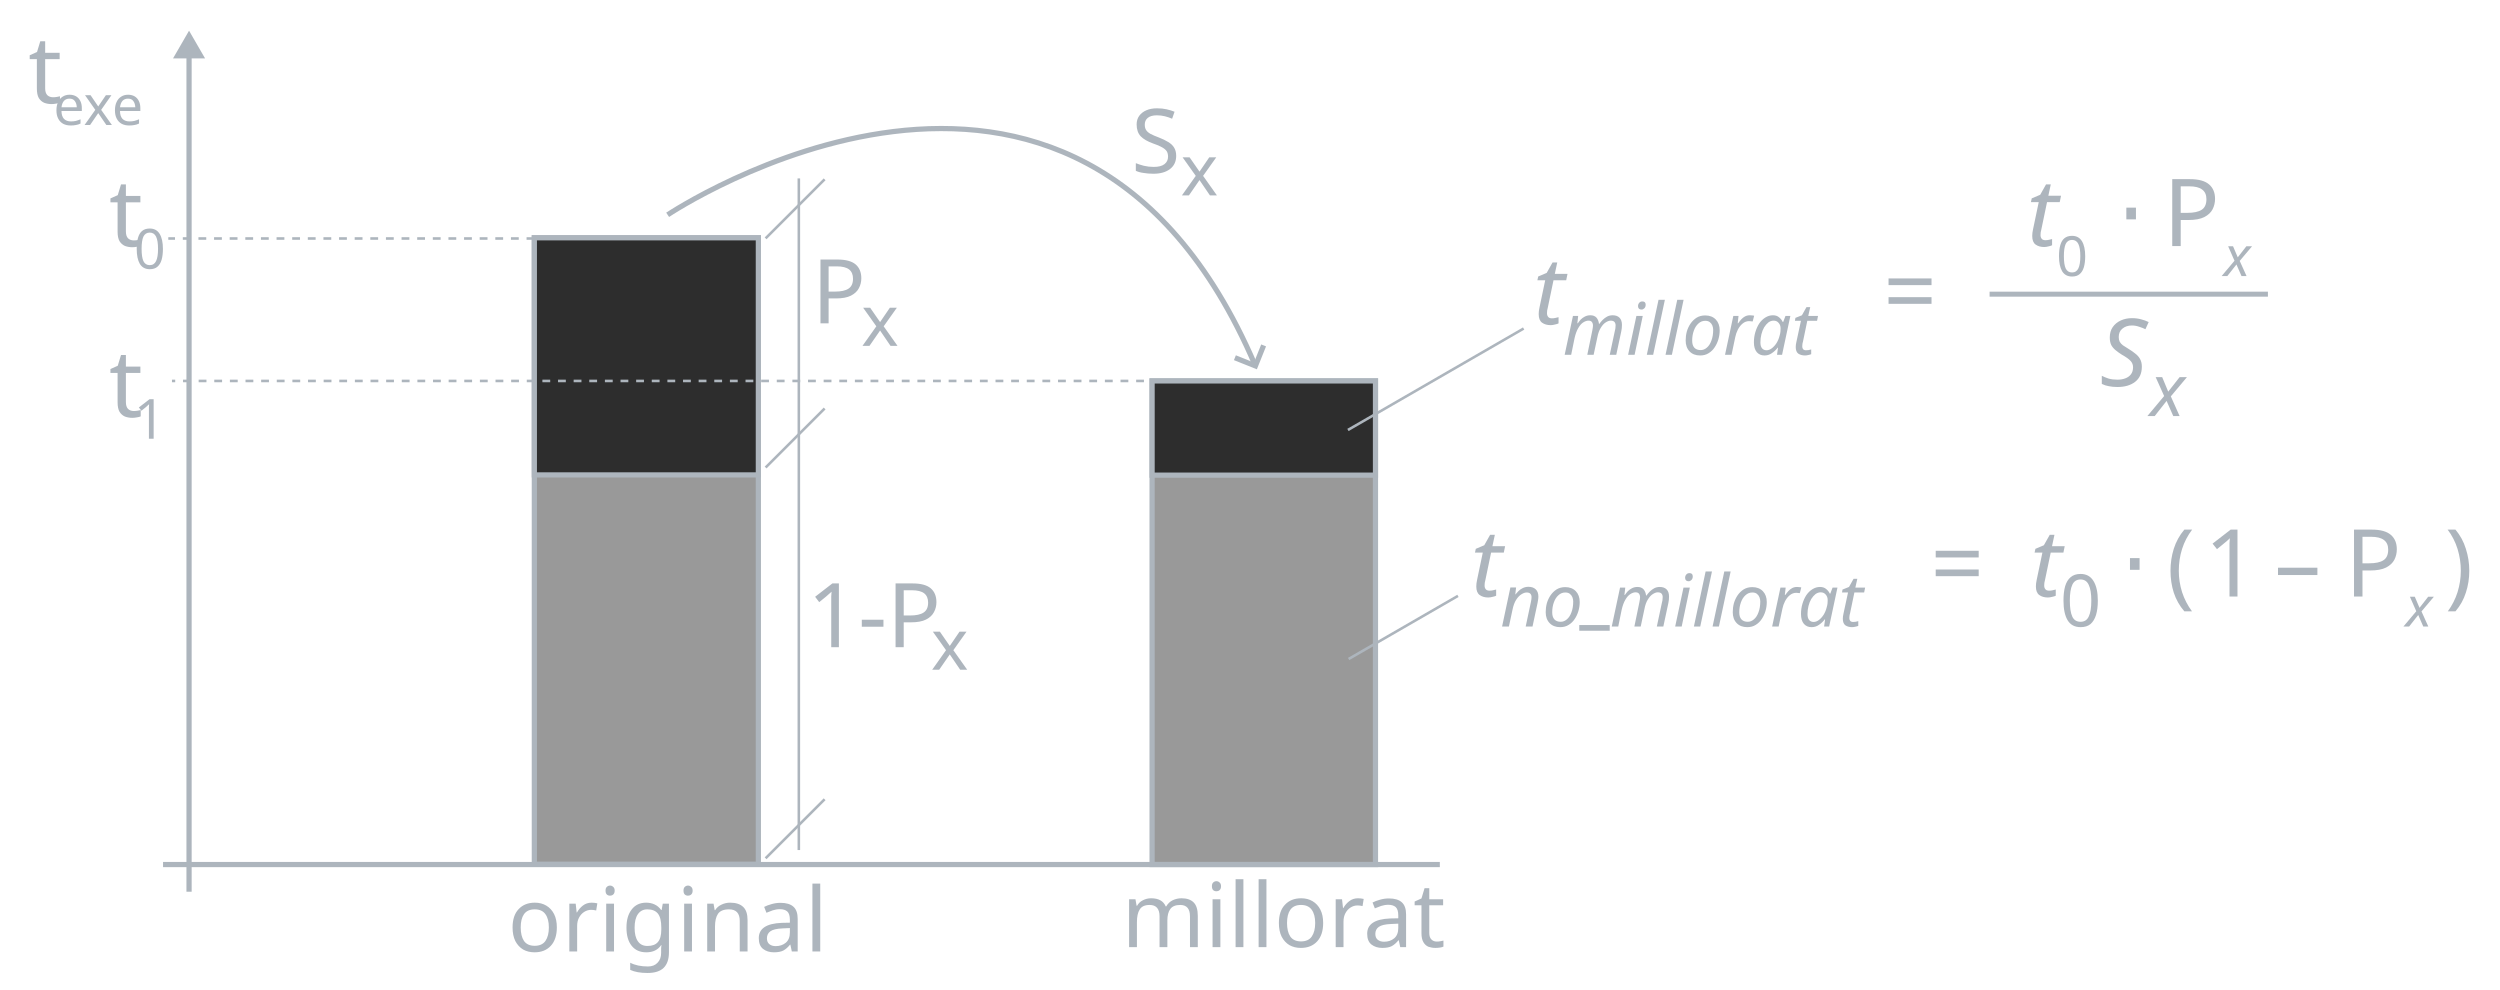
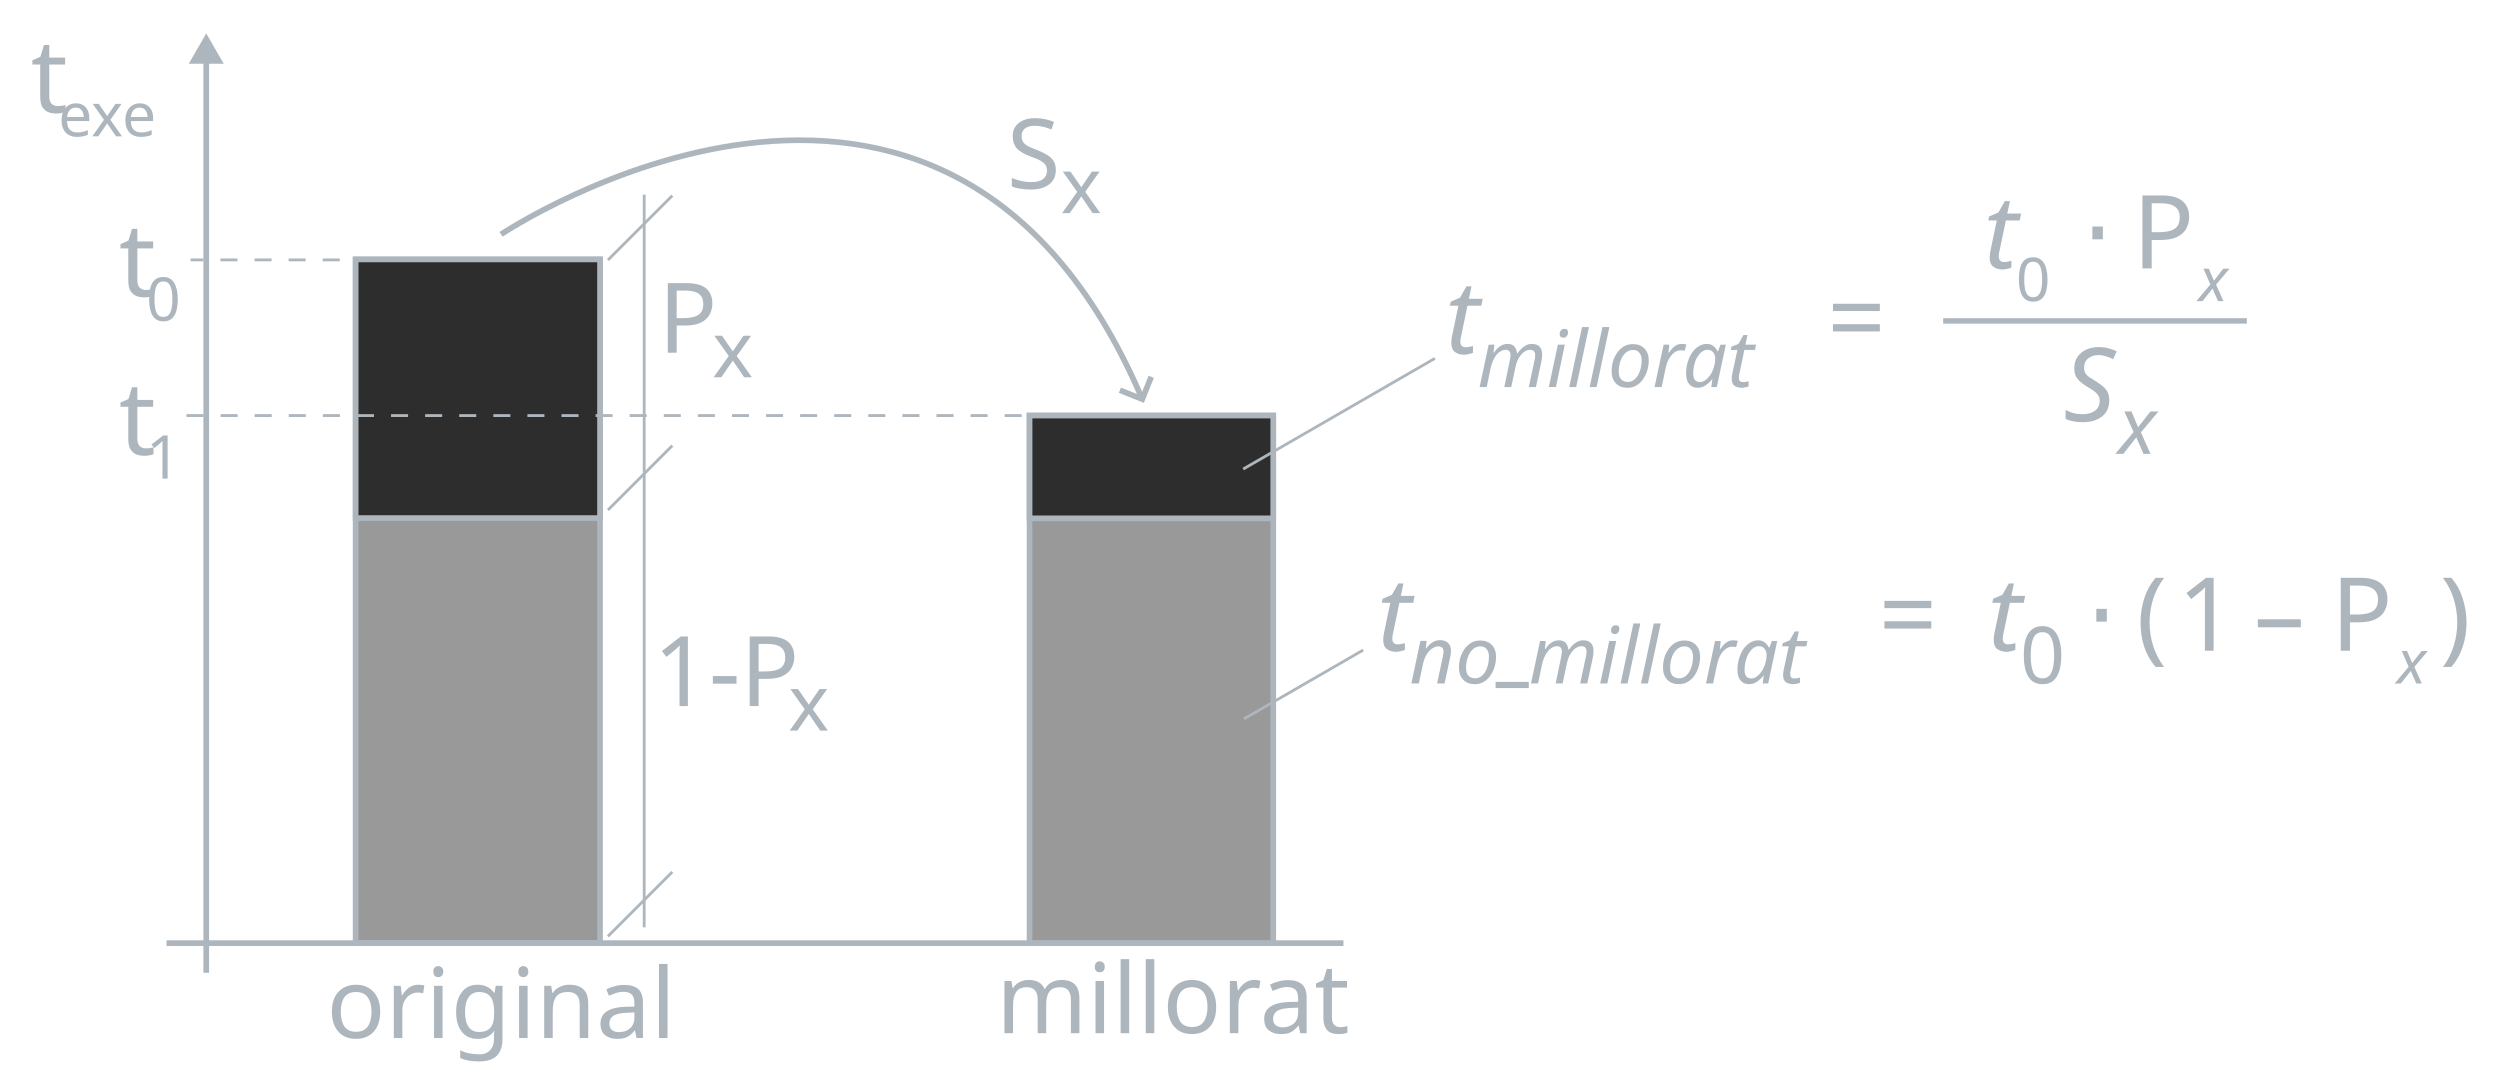
- <svg xmlns="http://www.w3.org/2000/svg" xmlns:xlink="http://www.w3.org/1999/xlink" width="240" height="95" viewBox="0 0 240 95" fill="#adb5bd" version="1.1" id="svg112">
+ <svg xmlns="http://www.w3.org/2000/svg" xmlns:xlink="http://www.w3.org/1999/xlink" width="220" height="95" viewBox="0 0 220 95" fill="#adb5bd" version="1.1" id="svg112">
  <defs id="defs112">
    <marker style="overflow:visible" id="ArrowWide" refX="0" refY="0" orient="auto-start-reverse" markerWidth="1" markerHeight="1" viewBox="0 0 1 1" preserveAspectRatio="xMidYMid">
      <path style="fill:none;stroke:context-stroke;stroke-width:1;stroke-linecap:butt" d="M 3,-3 0,0 3,3" transform="rotate(180,0.125,0)" id="path1" />
    </marker>
    <marker style="overflow:visible" id="Triangle" refX="0" refY="0" orient="auto-start-reverse" markerWidth="1" markerHeight="1" viewBox="0 0 1 1" preserveAspectRatio="xMidYMid">
      <path transform="scale(0.5)" style="fill:context-stroke;fill-rule:evenodd;stroke:context-stroke;stroke-width:1pt" d="M 5.77,0 -2.88,5 V -5 Z" id="path135" />
    </marker>
    <linearGradient id="swatch6">
      <stop style="stop-color:#adb5bd;stop-opacity:1;" offset="0" id="stop6" />
    </linearGradient>
    <clipPath clipPathUnits="userSpaceOnUse" id="clipPath120">
      <path d="M 1079.4,3647 H 5040 v 915 H 1079.4 Z" transform="translate(0,2.5000001e-4)" id="path120" />
    </clipPath>
    <clipPath clipPathUnits="userSpaceOnUse" id="clipPath97">
      <path d="M 1079.4,3647 H 5040 v 915 H 1079.4 Z" transform="translate(0,2.5000001e-4)" id="path97" />
    </clipPath>
    <clipPath clipPathUnits="userSpaceOnUse" id="clipPath130">
      <path d="M 1079.4,3647 H 5040 v 915 H 1079.4 Z" transform="translate(0,2.5000001e-4)" id="path130" />
    </clipPath>
    <clipPath clipPathUnits="userSpaceOnUse" id="clipPath110">
      <path d="M 1079.4,3647 H 5040 v 915 H 1079.4 Z" transform="translate(0,2.5000001e-4)" id="path110" />
    </clipPath>
    <linearGradient xlink:href="#swatch6" id="linearGradient6" x1="2050.696" y1="4050.799" x2="2271.106" y2="4050.799" gradientUnits="userSpaceOnUse" />
  </defs>
-   <rect x="51.32" y="22.8" width="21.54" height="22.8" fill="#2d2d2d" id="rect12" />
-   <path id="path93" d="m 2053.2,3749.6 h 215.402 v 602.398 H 2053.2 Z" style="fill:#999999;fill-opacity:1;fill-rule:nonzero;stroke:url(#linearGradient6);stroke-width:5.008;stroke-dasharray:none;stroke-opacity:1" transform="matrix(0.09983837,0,0,-0.09983837,-153.6914,457.3245)" clip-path="url(#clipPath97)" />
-   <path id="path106" d="m 2647.2,3749.6 h 214.801 v 465 H 2647.2 Z" style="fill:#999999;fill-opacity:1;fill-rule:nonzero;stroke:#adb5bd;stroke-width:5.008;stroke-dasharray:none;stroke-opacity:1" transform="matrix(0.09983837,0,0,-0.09983837,-153.6914,457.3478)" clip-path="url(#clipPath110)" />
-   <path id="path129" d="m 2647.2,4124 h 214.801 v 90.602 H 2647.2 Z" style="fill:#2d2d2d;fill-opacity:1;fill-rule:nonzero;stroke:#adb5bd;stroke-width:5.008;stroke-dasharray:none;stroke-opacity:1" transform="matrix(0.09983837,0,0,-0.09983837,-153.6914,457.3478)" clip-path="url(#clipPath130)" />
-   <rect x="191" y="28" width="26.72" height="0.48" fill="#adb5bd" id="rect18-3" />
-   <text x="74.74" y="87.34" font-size="8.57px" font-family="'Source Sans Pro', sans-serif" textLength="26.53" lengthAdjust="spacingAndGlyphs" fill="#adb5bd" id="text74" transform="translate(-26,4)">original</text>
-   <text x="133.66" y="86.92" font-size="8.57px" font-family="'Source Sans Pro', sans-serif" textLength="27.01" lengthAdjust="spacingAndGlyphs" fill="#adb5bd" id="text75" transform="translate(-26,4)">millorat</text>
+   <rect x="31.32" y="22.8" width="21.54" height="22.8" fill="#2d2d2d" id="rect12" />
+   <path id="path93" d="m 2053.2,3749.6 h 215.402 v 602.398 H 2053.2 Z" style="fill:#999999;fill-opacity:1;fill-rule:nonzero;stroke:url(#linearGradient6);stroke-width:5.008;stroke-dasharray:none;stroke-opacity:1" transform="matrix(0.09983837,0,0,-0.09983837,-173.6914,457.3245)" clip-path="url(#clipPath97)" />
+   <path id="path106" d="m 2647.2,3749.6 h 214.801 v 465 H 2647.2 Z" style="fill:#999999;fill-opacity:1;fill-rule:nonzero;stroke:#adb5bd;stroke-width:5.008;stroke-dasharray:none;stroke-opacity:1" transform="matrix(0.09983837,0,0,-0.09983837,-173.6914,457.3478)" clip-path="url(#clipPath110)" />
+   <path id="path129" d="m 2647.2,4124 h 214.801 v 90.602 H 2647.2 Z" style="fill:#2d2d2d;fill-opacity:1;fill-rule:nonzero;stroke:#adb5bd;stroke-width:5.008;stroke-dasharray:none;stroke-opacity:1" transform="matrix(0.09983837,0,0,-0.09983837,-173.6914,457.3478)" clip-path="url(#clipPath130)" />
+   <rect x="171" y="28" width="26.72" height="0.48" fill="#adb5bd" id="rect18-3" />
+   <text x="74.74" y="87.34" font-size="8.57px" font-family="'Source Sans Pro', sans-serif" textLength="26.53" lengthAdjust="spacingAndGlyphs" fill="#adb5bd" id="text74" transform="translate(-46,4)">original</text>
+   <text x="133.66" y="86.92" font-size="8.57px" font-family="'Source Sans Pro', sans-serif" textLength="27.01" lengthAdjust="spacingAndGlyphs" fill="#adb5bd" id="text75" transform="translate(-46,4)">millorat</text>
  <text x="28.71" y="7.9" font-size="8.57px" font-family="'Source Sans Pro', sans-serif" textLength="2.41" lengthAdjust="spacingAndGlyphs" fill="#adb5bd" id="text76" transform="translate(-26,2)" style="font-style:normal;font-variant:normal;font-weight:normal;font-stretch:normal;font-size:9px;font-family:'Source Sans Pro', sans-serif;-inkscape-font-specification:'Source Sans Pro, sans-serif, Normal';font-variant-ligatures:normal;font-variant-caps:normal;font-variant-numeric:normal;font-variant-east-asian:normal;fill:#adb5bd">t</text>
  <text x="31.12" y="10" font-size="6.83px" font-family="'Source Sans Pro', sans-serif" textLength="9.47" lengthAdjust="spacingAndGlyphs" fill="#adb5bd" id="text77" transform="translate(-26,2)" style="font-style:normal;font-variant:normal;font-weight:normal;font-stretch:normal;font-size:5.333px;font-family:'Source Sans Pro', sans-serif;-inkscape-font-specification:'Source Sans Pro, sans-serif, Normal';font-variant-ligatures:normal;font-variant-caps:normal;font-variant-numeric:normal;font-variant-east-asian:normal;fill:#adb5bd">exe</text>
-   <text x="36.46" y="21.64" font-size="8.57px" font-family="'Source Sans Pro', sans-serif" textLength="2.41" lengthAdjust="spacingAndGlyphs" fill="#adb5bd" id="text78" transform="translate(-26,2)" style="font-style:normal;font-variant:normal;font-weight:normal;font-stretch:normal;font-size:9px;font-family:'Source Sans Pro', sans-serif;-inkscape-font-specification:'Source Sans Pro, sans-serif, Normal';font-variant-ligatures:normal;font-variant-caps:normal;font-variant-numeric:normal;font-variant-east-asian:normal;fill:#adb5bd">t</text>
-   <text x="38.86" y="23.8" font-size="6.83px" font-family="'Source Sans Pro', sans-serif" textLength="3.44" lengthAdjust="spacingAndGlyphs" fill="#adb5bd" id="text79" transform="translate(-26,2)" style="font-style:normal;font-variant:normal;font-weight:normal;font-stretch:normal;font-size:5.333px;font-family:'Source Sans Pro', sans-serif;-inkscape-font-specification:'Source Sans Pro, sans-serif, Normal';font-variant-ligatures:normal;font-variant-caps:normal;font-variant-numeric:normal;font-variant-east-asian:normal;fill:#adb5bd">0</text>
+   <text x="36.46" y="21.64" font-size="8.57px" font-family="'Source Sans Pro', sans-serif" textLength="2.41" lengthAdjust="spacingAndGlyphs" fill="#adb5bd" id="text78" transform="translate(-26,4.4375)" style="font-style:normal;font-variant:normal;font-weight:normal;font-stretch:normal;font-size:9px;font-family:'Source Sans Pro', sans-serif;-inkscape-font-specification:'Source Sans Pro, sans-serif, Normal';font-variant-ligatures:normal;font-variant-caps:normal;font-variant-numeric:normal;font-variant-east-asian:normal;fill:#adb5bd">t</text>
+   <text x="38.86" y="23.8" font-size="6.83px" font-family="'Source Sans Pro', sans-serif" textLength="3.44" lengthAdjust="spacingAndGlyphs" fill="#adb5bd" id="text79" transform="translate(-26,4.4375)" style="font-style:normal;font-variant:normal;font-weight:normal;font-stretch:normal;font-size:5.333px;font-family:'Source Sans Pro', sans-serif;-inkscape-font-specification:'Source Sans Pro, sans-serif, Normal';font-variant-ligatures:normal;font-variant-caps:normal;font-variant-numeric:normal;font-variant-east-asian:normal;fill:#adb5bd">0</text>
  <text x="36.46" y="38.02" font-size="8.57px" font-family="'Source Sans Pro', sans-serif" textLength="2.41" lengthAdjust="spacingAndGlyphs" fill="#adb5bd" id="text80" transform="translate(-26,2)" style="font-style:normal;font-variant:normal;font-weight:normal;font-stretch:normal;font-size:9px;font-family:'Source Sans Pro', sans-serif;-inkscape-font-specification:'Source Sans Pro, sans-serif, Normal';font-variant-ligatures:normal;font-variant-caps:normal;font-variant-numeric:normal;font-variant-east-asian:normal;fill:#adb5bd">t</text>
  <text x="38.86" y="40.12" font-size="6.83px" font-family="'Source Sans Pro', sans-serif" textLength="3.44" lengthAdjust="spacingAndGlyphs" fill="#adb5bd" id="text81" transform="translate(-26,2)" style="font-style:normal;font-variant:normal;font-weight:normal;font-stretch:normal;font-size:5.333px;font-family:Sans;-inkscape-font-specification:'Sans, Normal';font-variant-ligatures:normal;font-variant-caps:normal;font-variant-numeric:normal;font-variant-east-asian:normal;fill:#adb5bd">1</text>
-   <text x="112.6" y="46.6" font-size="8.57px" font-family="'Source Sans Pro', sans-serif" textLength="4.83" lengthAdjust="spacingAndGlyphs" fill="#adb5bd" id="text82" transform="translate(-4,-30)">S</text>
-   <text x="117.34" y="48.76" font-size="6.83px" font-family="'Source Sans Pro', sans-serif" textLength="3.44" lengthAdjust="spacingAndGlyphs" fill="#adb5bd" id="text83" transform="translate(-4,-30)">x</text>
-   <text x="61.84" y="31.54" font-size="8.57px" font-family="'Source Sans Pro', sans-serif" textLength="4.83" lengthAdjust="spacingAndGlyphs" fill="#adb5bd" id="text84" transform="translate(16.09709,-0.4991073)">P</text>
-   <text x="66.58" y="33.7" font-size="6.83px" font-family="'Source Sans Pro', sans-serif" textLength="3.44" lengthAdjust="spacingAndGlyphs" fill="#adb5bd" id="text85" transform="translate(16.09709,-0.4991073)">x</text>
-   <text x="54.52" y="62.08" font-size="8.57px" font-family="'Source Sans Pro', sans-serif" textLength="11.9" lengthAdjust="spacingAndGlyphs" fill="#adb5bd" id="text86" transform="translate(22.96714,0.05545636)">1-P</text>
-   <text x="66.4" y="64.24" font-size="6.83px" font-family="'Source Sans Pro', sans-serif" textLength="3.44" lengthAdjust="spacingAndGlyphs" fill="#adb5bd" id="text87" transform="translate(22.96714,0.05545636)">x</text>
-   <text x="257.2" y="37.12" font-size="9px" font-family="'Source Sans Pro', sans-serif" font-style="italic" textLength="2.5" lengthAdjust="spacingAndGlyphs" fill="#adb5bd" id="text88" transform="translate(-110,-6)">t</text>
-   <text x="260.02" y="40.06" font-size="6.96px" font-family="'Source Sans Pro', sans-serif" font-style="italic" textLength="26.3" lengthAdjust="spacingAndGlyphs" fill="#adb5bd" id="text89" transform="translate(-110,-6)">millorat</text>
-   <text x="300.58" y="29.62" font-size="9px" font-family="'Source Sans Pro', sans-serif" font-style="italic" textLength="2.5" lengthAdjust="spacingAndGlyphs" fill="#adb5bd" id="text90" transform="translate(-106,-6)">t</text>
-   <text x="303.4" y="32.5" font-size="6.96px" font-family="'Source Sans Pro', sans-serif" textLength="3.48" lengthAdjust="spacingAndGlyphs" fill="#adb5bd" id="text91" transform="translate(-106,-6)" style="font-style:normal;font-variant:normal;font-weight:normal;font-stretch:normal;font-size:5.333px;font-family:'Source Sans Pro', sans-serif;-inkscape-font-specification:'Source Sans Pro, sans-serif, Normal';font-variant-ligatures:normal;font-variant-caps:normal;font-variant-numeric:normal;font-variant-east-asian:normal;fill:#adb5bd">0</text>
-   <text x="313.66" y="29.62" font-size="9px" font-family="'Source Sans Pro', sans-serif" font-style="italic" textLength="5.5" lengthAdjust="spacingAndGlyphs" fill="#adb5bd" id="text92" transform="translate(-106,-6)" style="font-style:normal;font-variant:normal;font-weight:normal;font-stretch:normal;font-size:9px;font-family:'Source Sans Pro', sans-serif;-inkscape-font-specification:'Source Sans Pro, sans-serif, Normal';font-variant-ligatures:normal;font-variant-caps:normal;font-variant-numeric:normal;font-variant-east-asian:normal;fill:#adb5bd">P</text>
-   <text x="319.48" y="32.5" font-size="6.96px" font-family="'Source Sans Pro', sans-serif" font-style="italic" textLength="3.09" lengthAdjust="spacingAndGlyphs" fill="#adb5bd" id="text93" transform="translate(-106,-6)" style="font-style:italic;font-variant:normal;font-weight:normal;font-stretch:normal;font-size:5.333px;font-family:'Source Sans Pro', sans-serif;-inkscape-font-specification:'Source Sans Pro, sans-serif, Italic';font-variant-ligatures:normal;font-variant-caps:normal;font-variant-numeric:normal;font-variant-east-asian:normal;fill:#adb5bd">x</text>
-   <text x="309.16" y="29.62" font-size="9px" font-family="'Source Sans Pro', sans-serif" textLength="2.25" lengthAdjust="spacingAndGlyphs" fill="#adb5bd" id="text94" transform="translate(-106,-6)">⋅</text>
-   <text x="307.6" y="43.06" font-size="9px" font-family="'Source Sans Pro', sans-serif" font-style="italic" textLength="4.5" lengthAdjust="spacingAndGlyphs" fill="#adb5bd" id="text95" transform="translate(-106,-6)">S</text>
-   <text x="312.4" y="45.94" font-size="6.96px" font-family="'Source Sans Pro', sans-serif" font-style="italic" textLength="3.09" lengthAdjust="spacingAndGlyphs" fill="#adb5bd" id="text96" transform="translate(-106,-6)">x</text>
-   <text x="290.8" y="37.12" font-size="9px" font-family="'Source Sans Pro', sans-serif" textLength="5.08" lengthAdjust="spacingAndGlyphs" fill="#adb5bd" id="text98" transform="translate(-110,-6)">=</text>
-   <text x="239.74" y="65.14" font-size="9px" font-family="'Source Sans Pro', sans-serif" font-style="italic" textLength="2.5" lengthAdjust="spacingAndGlyphs" fill="#adb5bd" id="text99" transform="translate(-98.53033,-7.875)">t</text>
-   <text x="242.56" y="68.02" font-size="6.96px" font-family="'Source Sans Pro', sans-serif" font-style="italic" textLength="7.5" lengthAdjust="spacingAndGlyphs" fill="#adb5bd" id="text100" transform="translate(-98.53033,-7.875)">no</text>
-   <text x="257.07" y="68.02" font-size="6.96px" font-family="'Source Sans Pro', sans-serif" font-style="italic" textLength="26.24" lengthAdjust="spacingAndGlyphs" fill="#adb5bd" id="text101" transform="translate(-102.5303,-7.875)">millorat</text>
-   <text x="251.86" y="68.02" font-size="6.96px" font-family="'Source Sans Pro', sans-serif" textLength="3.48" lengthAdjust="spacingAndGlyphs" fill="#adb5bd" id="text102" transform="translate(-100.5303,-5.875)">–</text>
-   <text x="297.46" y="65.14" font-size="9px" font-family="'Source Sans Pro', sans-serif" font-style="italic" textLength="2.5" lengthAdjust="spacingAndGlyphs" fill="#adb5bd" id="text103" transform="translate(-102.5303,-7.875)">t</text>
-   <text x="300.28" y="68.02" font-size="6.96px" font-family="'Source Sans Pro', sans-serif" textLength="3.48" lengthAdjust="spacingAndGlyphs" fill="#adb5bd" id="text104" transform="translate(-102.5303,-7.875)">0</text>
-   <text x="314.14" y="65.14" font-size="9px" font-family="'Source Sans Pro', sans-serif" textLength="4.5" lengthAdjust="spacingAndGlyphs" fill="#adb5bd" id="text105" transform="translate(-102.5303,-7.875)">1</text>
-   <text x="327.64" y="65.14" font-size="9px" font-family="'Source Sans Pro', sans-serif" font-style="italic" textLength="5.5" lengthAdjust="spacingAndGlyphs" fill="#adb5bd" id="text106" transform="translate(-102.5303,-7.875)" style="font-style:normal;font-variant:normal;font-weight:normal;font-stretch:normal;font-size:9px;font-family:'Source Sans Pro', sans-serif;-inkscape-font-specification:'Source Sans Pro, sans-serif, Normal';font-variant-ligatures:normal;font-variant-caps:normal;font-variant-numeric:normal;font-variant-east-asian:normal;fill:#adb5bd">P</text>
-   <text x="333.46" y="68.02" font-size="6.96px" font-family="'Source Sans Pro', sans-serif" font-style="italic" textLength="3.09" lengthAdjust="spacingAndGlyphs" fill="#adb5bd" id="text107" transform="translate(-102.5303,-7.875)" style="font-style:italic;font-variant:normal;font-weight:normal;font-stretch:normal;font-size:5.333px;font-family:'Source Sans Pro', sans-serif;-inkscape-font-specification:'Source Sans Pro, sans-serif, Italic';font-variant-ligatures:normal;font-variant-caps:normal;font-variant-numeric:normal;font-variant-east-asian:normal;fill:#adb5bd">x</text>
-   <text x="320.86" y="65.14" font-size="9px" font-family="'Source Sans Pro', sans-serif" textLength="4.5" lengthAdjust="spacingAndGlyphs" fill="#adb5bd" id="text108" transform="translate(-102.5303,-7.875)">–</text>
-   <text x="310.54" y="65.14" font-size="9px" font-family="'Source Sans Pro', sans-serif" textLength="3" lengthAdjust="spacingAndGlyphs" fill="#adb5bd" id="text109" transform="translate(-102.5303,-7.875)">(</text>
-   <text x="337.24" y="65.14" font-size="9px" font-family="'Source Sans Pro', sans-serif" textLength="3" lengthAdjust="spacingAndGlyphs" fill="#adb5bd" id="text110" transform="translate(-102.5303,-7.875)">)</text>
-   <text x="306.04" y="65.14" font-size="9px" font-family="'Source Sans Pro', sans-serif" textLength="2.25" lengthAdjust="spacingAndGlyphs" fill="#adb5bd" id="text111" transform="translate(-102.5303,-7.875)">⋅</text>
-   <text x="287.86" y="65.14" font-size="9px" font-family="'Source Sans Pro', sans-serif" textLength="5.08" lengthAdjust="spacingAndGlyphs" fill="#adb5bd" id="text112" transform="translate(-102.5303,-7.875)">=</text>
-   <path id="path119" d="m 2053.2,4124 h 215.402 v 228 H 2053.2 Z" style="fill:#2d2d2d;fill-opacity:1;fill-rule:nonzero;stroke:#adb5bd;stroke-width:5.008;stroke-dasharray:none;stroke-opacity:1" transform="matrix(0.09983837,0,0,-0.09983837,-153.6914,457.3245)" clip-path="url(#clipPath120)" />
-   <path style="fill:#adb5bd;stroke:#adb5bd;stroke-width:0.5;stroke-dasharray:none" d="M 138.224,82.996 H 15.652" id="path3" />
+   <text x="112.6" y="46.6" font-size="8.57px" font-family="'Source Sans Pro', sans-serif" textLength="4.83" lengthAdjust="spacingAndGlyphs" fill="#adb5bd" id="text82" transform="translate(-24,-30)">S</text>
+   <text x="117.34" y="48.76" font-size="6.83px" font-family="'Source Sans Pro', sans-serif" textLength="3.44" lengthAdjust="spacingAndGlyphs" fill="#adb5bd" id="text83" transform="translate(-24,-30)">x</text>
+   <text x="61.84" y="31.54" font-size="8.57px" font-family="'Source Sans Pro', sans-serif" textLength="4.83" lengthAdjust="spacingAndGlyphs" fill="#adb5bd" id="text84" transform="translate(-3.902913,-0.4991073)">P</text>
+   <text x="66.58" y="33.7" font-size="6.83px" font-family="'Source Sans Pro', sans-serif" textLength="3.44" lengthAdjust="spacingAndGlyphs" fill="#adb5bd" id="text85" transform="translate(-3.902913,-0.4991073)">x</text>
+   <text x="54.52" y="62.08" font-size="8.57px" font-family="'Source Sans Pro', sans-serif" textLength="11.9" lengthAdjust="spacingAndGlyphs" fill="#adb5bd" id="text86" transform="translate(2.967144,0.05545636)">1-P</text>
+   <text x="66.4" y="64.24" font-size="6.83px" font-family="'Source Sans Pro', sans-serif" textLength="3.44" lengthAdjust="spacingAndGlyphs" fill="#adb5bd" id="text87" transform="translate(2.967144,0.05545636)">x</text>
+   <text x="257.2" y="37.12" font-size="9px" font-family="'Source Sans Pro', sans-serif" font-style="italic" textLength="2.5" lengthAdjust="spacingAndGlyphs" fill="#adb5bd" id="text88" transform="translate(-130,-6)">t</text>
+   <text x="260.02" y="40.06" font-size="6.96px" font-family="'Source Sans Pro', sans-serif" font-style="italic" textLength="26.3" lengthAdjust="spacingAndGlyphs" fill="#adb5bd" id="text89" transform="translate(-130,-6)">millorat</text>
+   <text x="300.58" y="29.62" font-size="9px" font-family="'Source Sans Pro', sans-serif" font-style="italic" textLength="2.5" lengthAdjust="spacingAndGlyphs" fill="#adb5bd" id="text90" transform="translate(-126,-6)">t</text>
+   <text x="303.4" y="32.5" font-size="6.96px" font-family="'Source Sans Pro', sans-serif" textLength="3.48" lengthAdjust="spacingAndGlyphs" fill="#adb5bd" id="text91" transform="translate(-126,-6)" style="font-style:normal;font-variant:normal;font-weight:normal;font-stretch:normal;font-size:5.333px;font-family:'Source Sans Pro', sans-serif;-inkscape-font-specification:'Source Sans Pro, sans-serif, Normal';font-variant-ligatures:normal;font-variant-caps:normal;font-variant-numeric:normal;font-variant-east-asian:normal;fill:#adb5bd">0</text>
+   <text x="313.66" y="29.62" font-size="9px" font-family="'Source Sans Pro', sans-serif" font-style="italic" textLength="5.5" lengthAdjust="spacingAndGlyphs" fill="#adb5bd" id="text92" transform="translate(-126,-6)" style="font-style:normal;font-variant:normal;font-weight:normal;font-stretch:normal;font-size:9px;font-family:'Source Sans Pro', sans-serif;-inkscape-font-specification:'Source Sans Pro, sans-serif, Normal';font-variant-ligatures:normal;font-variant-caps:normal;font-variant-numeric:normal;font-variant-east-asian:normal;fill:#adb5bd">P</text>
+   <text x="319.48" y="32.5" font-size="6.96px" font-family="'Source Sans Pro', sans-serif" font-style="italic" textLength="3.09" lengthAdjust="spacingAndGlyphs" fill="#adb5bd" id="text93" transform="translate(-126,-6)" style="font-style:italic;font-variant:normal;font-weight:normal;font-stretch:normal;font-size:5.333px;font-family:'Source Sans Pro', sans-serif;-inkscape-font-specification:'Source Sans Pro, sans-serif, Italic';font-variant-ligatures:normal;font-variant-caps:normal;font-variant-numeric:normal;font-variant-east-asian:normal;fill:#adb5bd">x</text>
+   <text x="309.16" y="29.62" font-size="9px" font-family="'Source Sans Pro', sans-serif" textLength="2.25" lengthAdjust="spacingAndGlyphs" fill="#adb5bd" id="text94" transform="translate(-126,-6)">⋅</text>
+   <text x="307.6" y="43.06" font-size="9px" font-family="'Source Sans Pro', sans-serif" font-style="italic" textLength="4.5" lengthAdjust="spacingAndGlyphs" fill="#adb5bd" id="text95" transform="translate(-126,-6)">S</text>
+   <text x="312.4" y="45.94" font-size="6.96px" font-family="'Source Sans Pro', sans-serif" font-style="italic" textLength="3.09" lengthAdjust="spacingAndGlyphs" fill="#adb5bd" id="text96" transform="translate(-126,-6)">x</text>
+   <text x="290.8" y="37.12" font-size="9px" font-family="'Source Sans Pro', sans-serif" textLength="5.08" lengthAdjust="spacingAndGlyphs" fill="#adb5bd" id="text98" transform="translate(-130,-6)">=</text>
+   <text x="239.74" y="65.14" font-size="9px" font-family="'Source Sans Pro', sans-serif" font-style="italic" textLength="2.5" lengthAdjust="spacingAndGlyphs" fill="#adb5bd" id="text99" transform="translate(-118.5303,-7.875)">t</text>
+   <text x="242.56" y="68.02" font-size="6.96px" font-family="'Source Sans Pro', sans-serif" font-style="italic" textLength="7.5" lengthAdjust="spacingAndGlyphs" fill="#adb5bd" id="text100" transform="translate(-118.5303,-7.875)">no</text>
+   <text x="257.07" y="68.02" font-size="6.96px" font-family="'Source Sans Pro', sans-serif" font-style="italic" textLength="26.24" lengthAdjust="spacingAndGlyphs" fill="#adb5bd" id="text101" transform="translate(-122.5303,-7.875)">millorat</text>
+   <text x="251.86" y="68.02" font-size="6.96px" font-family="'Source Sans Pro', sans-serif" textLength="3.48" lengthAdjust="spacingAndGlyphs" fill="#adb5bd" id="text102" transform="translate(-120.5303,-5.875)">–</text>
+   <text x="297.46" y="65.14" font-size="9px" font-family="'Source Sans Pro', sans-serif" font-style="italic" textLength="2.5" lengthAdjust="spacingAndGlyphs" fill="#adb5bd" id="text103" transform="translate(-122.5303,-7.875)">t</text>
+   <text x="300.28" y="68.02" font-size="6.96px" font-family="'Source Sans Pro', sans-serif" textLength="3.48" lengthAdjust="spacingAndGlyphs" fill="#adb5bd" id="text104" transform="translate(-122.5303,-7.875)">0</text>
+   <text x="314.14" y="65.14" font-size="9px" font-family="'Source Sans Pro', sans-serif" textLength="4.5" lengthAdjust="spacingAndGlyphs" fill="#adb5bd" id="text105" transform="translate(-122.5303,-7.875)">1</text>
+   <text x="327.64" y="65.14" font-size="9px" font-family="'Source Sans Pro', sans-serif" font-style="italic" textLength="5.5" lengthAdjust="spacingAndGlyphs" fill="#adb5bd" id="text106" transform="translate(-122.5303,-7.875)" style="font-style:normal;font-variant:normal;font-weight:normal;font-stretch:normal;font-size:9px;font-family:'Source Sans Pro', sans-serif;-inkscape-font-specification:'Source Sans Pro, sans-serif, Normal';font-variant-ligatures:normal;font-variant-caps:normal;font-variant-numeric:normal;font-variant-east-asian:normal;fill:#adb5bd">P</text>
+   <text x="333.46" y="68.02" font-size="6.96px" font-family="'Source Sans Pro', sans-serif" font-style="italic" textLength="3.09" lengthAdjust="spacingAndGlyphs" fill="#adb5bd" id="text107" transform="translate(-122.5303,-7.875)" style="font-style:italic;font-variant:normal;font-weight:normal;font-stretch:normal;font-size:5.333px;font-family:'Source Sans Pro', sans-serif;-inkscape-font-specification:'Source Sans Pro, sans-serif, Italic';font-variant-ligatures:normal;font-variant-caps:normal;font-variant-numeric:normal;font-variant-east-asian:normal;fill:#adb5bd">x</text>
+   <text x="320.86" y="65.14" font-size="9px" font-family="'Source Sans Pro', sans-serif" textLength="4.5" lengthAdjust="spacingAndGlyphs" fill="#adb5bd" id="text108" transform="translate(-122.5303,-7.875)">–</text>
+   <text x="310.54" y="65.14" font-size="9px" font-family="'Source Sans Pro', sans-serif" textLength="3" lengthAdjust="spacingAndGlyphs" fill="#adb5bd" id="text109" transform="translate(-122.5303,-7.875)">(</text>
+   <text x="337.24" y="65.14" font-size="9px" font-family="'Source Sans Pro', sans-serif" textLength="3" lengthAdjust="spacingAndGlyphs" fill="#adb5bd" id="text110" transform="translate(-122.5303,-7.875)">)</text>
+   <text x="306.04" y="65.14" font-size="9px" font-family="'Source Sans Pro', sans-serif" textLength="2.25" lengthAdjust="spacingAndGlyphs" fill="#adb5bd" id="text111" transform="translate(-122.5303,-7.875)">⋅</text>
+   <text x="287.86" y="65.14" font-size="9px" font-family="'Source Sans Pro', sans-serif" textLength="5.08" lengthAdjust="spacingAndGlyphs" fill="#adb5bd" id="text112" transform="translate(-122.5303,-7.875)">=</text>
+   <path id="path119" d="m 2053.2,4124 h 215.402 v 228 H 2053.2 Z" style="fill:#2d2d2d;fill-opacity:1;fill-rule:nonzero;stroke:#adb5bd;stroke-width:5.008;stroke-dasharray:none;stroke-opacity:1" transform="matrix(0.09983837,0,0,-0.09983837,-173.6914,457.3245)" clip-path="url(#clipPath120)" />
+   <path style="fill:#adb5bd;stroke:#adb5bd;stroke-width:0.5;stroke-dasharray:none" d="M 118.224,82.996 H 14.655" id="path3" />
  <path style="fill:#adb5bd;stroke:#adb5bd;stroke-width:0.5;stroke-dasharray:none;marker-end:url(#Triangle)" d="M 18.149,85.605 V 4.721" id="path4" />
-   <path style="fill:#999999;stroke:#adb5bd;stroke-width:0.25;stroke-dasharray:0.75, 0.75;stroke-dashoffset:0;stroke-opacity:1" d="M 111.32,36.571 H 16.509" id="path5" />
-   <path style="fill:#999999;stroke:#adb5bd;stroke-width:0.25;stroke-dasharray:0.75, 0.75;stroke-dashoffset:0;stroke-opacity:1" d="M 51.3,22.896 H 16.156" id="path6" />
-   <path style="fill:none;stroke:#adb5bd;stroke-width:0.5;stroke-dasharray:none;stroke-dashoffset:0;stroke-opacity:1;marker-end:url(#ArrowWide)" d="m 64.093,20.622 c 0,0 39.019,-26.112 56.378,14.391" id="path8" />
-   <path style="fill:none;stroke:#adb5bd;stroke-width:0.247;stroke-dasharray:none;stroke-dashoffset:0;stroke-opacity:1" d="M 76.688,81.605 V 17.127" id="path9" />
-   <path style="fill:none;stroke:#adb5bd;stroke-width:0.25;stroke-dasharray:none;stroke-dashoffset:0;stroke-opacity:1" d="m 73.498,22.881 5.666,-5.666" id="path14" />
-   <path style="fill:none;stroke:#adb5bd;stroke-width:0.25;stroke-dasharray:none;stroke-dashoffset:0;stroke-opacity:1" d="m 73.498,44.881 5.666,-5.666" id="path17" />
-   <path style="fill:none;stroke:#adb5bd;stroke-width:0.25;stroke-dasharray:none;stroke-dashoffset:0;stroke-opacity:1" d="m 73.498,82.395 5.666,-5.666" id="path18" />
-   <path style="fill:none;stroke:#adb5bd;stroke-width:0.25;stroke-dasharray:none;stroke-dashoffset:0;stroke-opacity:1" d="m 129.401,41.277 16.869,-9.739" id="path21" />
-   <path style="fill:none;stroke:#adb5bd;stroke-width:0.25;stroke-dasharray:none;stroke-dashoffset:0;stroke-opacity:1" d="m 129.467,63.264 10.496,-6.06" id="path23" />
+   <path style="fill:none;stroke:#adb5bd;stroke-width:0.5;stroke-dasharray:none;stroke-dashoffset:0;stroke-opacity:1;marker-end:url(#ArrowWide)" d="m 44.093,20.622 c 0,0 39.019,-26.112 56.378,14.391" id="path8" />
+   <path style="fill:none;stroke:#adb5bd;stroke-width:0.247;stroke-dasharray:none;stroke-dashoffset:0;stroke-opacity:1" d="M 56.688,81.605 V 17.127" id="path9" />
+   <path style="fill:none;stroke:#adb5bd;stroke-width:0.25;stroke-dasharray:none;stroke-dashoffset:0;stroke-opacity:1" d="m 53.498,22.881 5.666,-5.666" id="path14" />
+   <path style="fill:none;stroke:#adb5bd;stroke-width:0.25;stroke-dasharray:none;stroke-dashoffset:0;stroke-opacity:1" d="m 53.498,44.881 5.666,-5.666" id="path17" />
+   <path style="fill:none;stroke:#adb5bd;stroke-width:0.25;stroke-dasharray:none;stroke-dashoffset:0;stroke-opacity:1" d="m 53.498,82.395 5.666,-5.666" id="path18" />
+   <path style="fill:none;stroke:#adb5bd;stroke-width:0.25;stroke-dasharray:none;stroke-dashoffset:0;stroke-opacity:1" d="m 109.401,41.277 16.869,-9.739" id="path21" />
+   <path style="fill:none;stroke:#adb5bd;stroke-width:0.25;stroke-dasharray:none;stroke-dashoffset:0;stroke-opacity:1" d="m 109.467,63.264 10.496,-6.06" id="path23" />
+   <path style="fill:none;stroke:#adb5bd;stroke-width:0.25;stroke-dasharray:1.5, 1.5;stroke-dashoffset:0" d="M 89.911,36.57 H 15.161" id="path2" />
+   <path style="fill:none;stroke:#adb5bd;stroke-width:0.25;stroke-dasharray:1.5, 1.5;stroke-dashoffset:0" d="M 32.898,22.871 H 16.77" id="path5" />
</svg>
